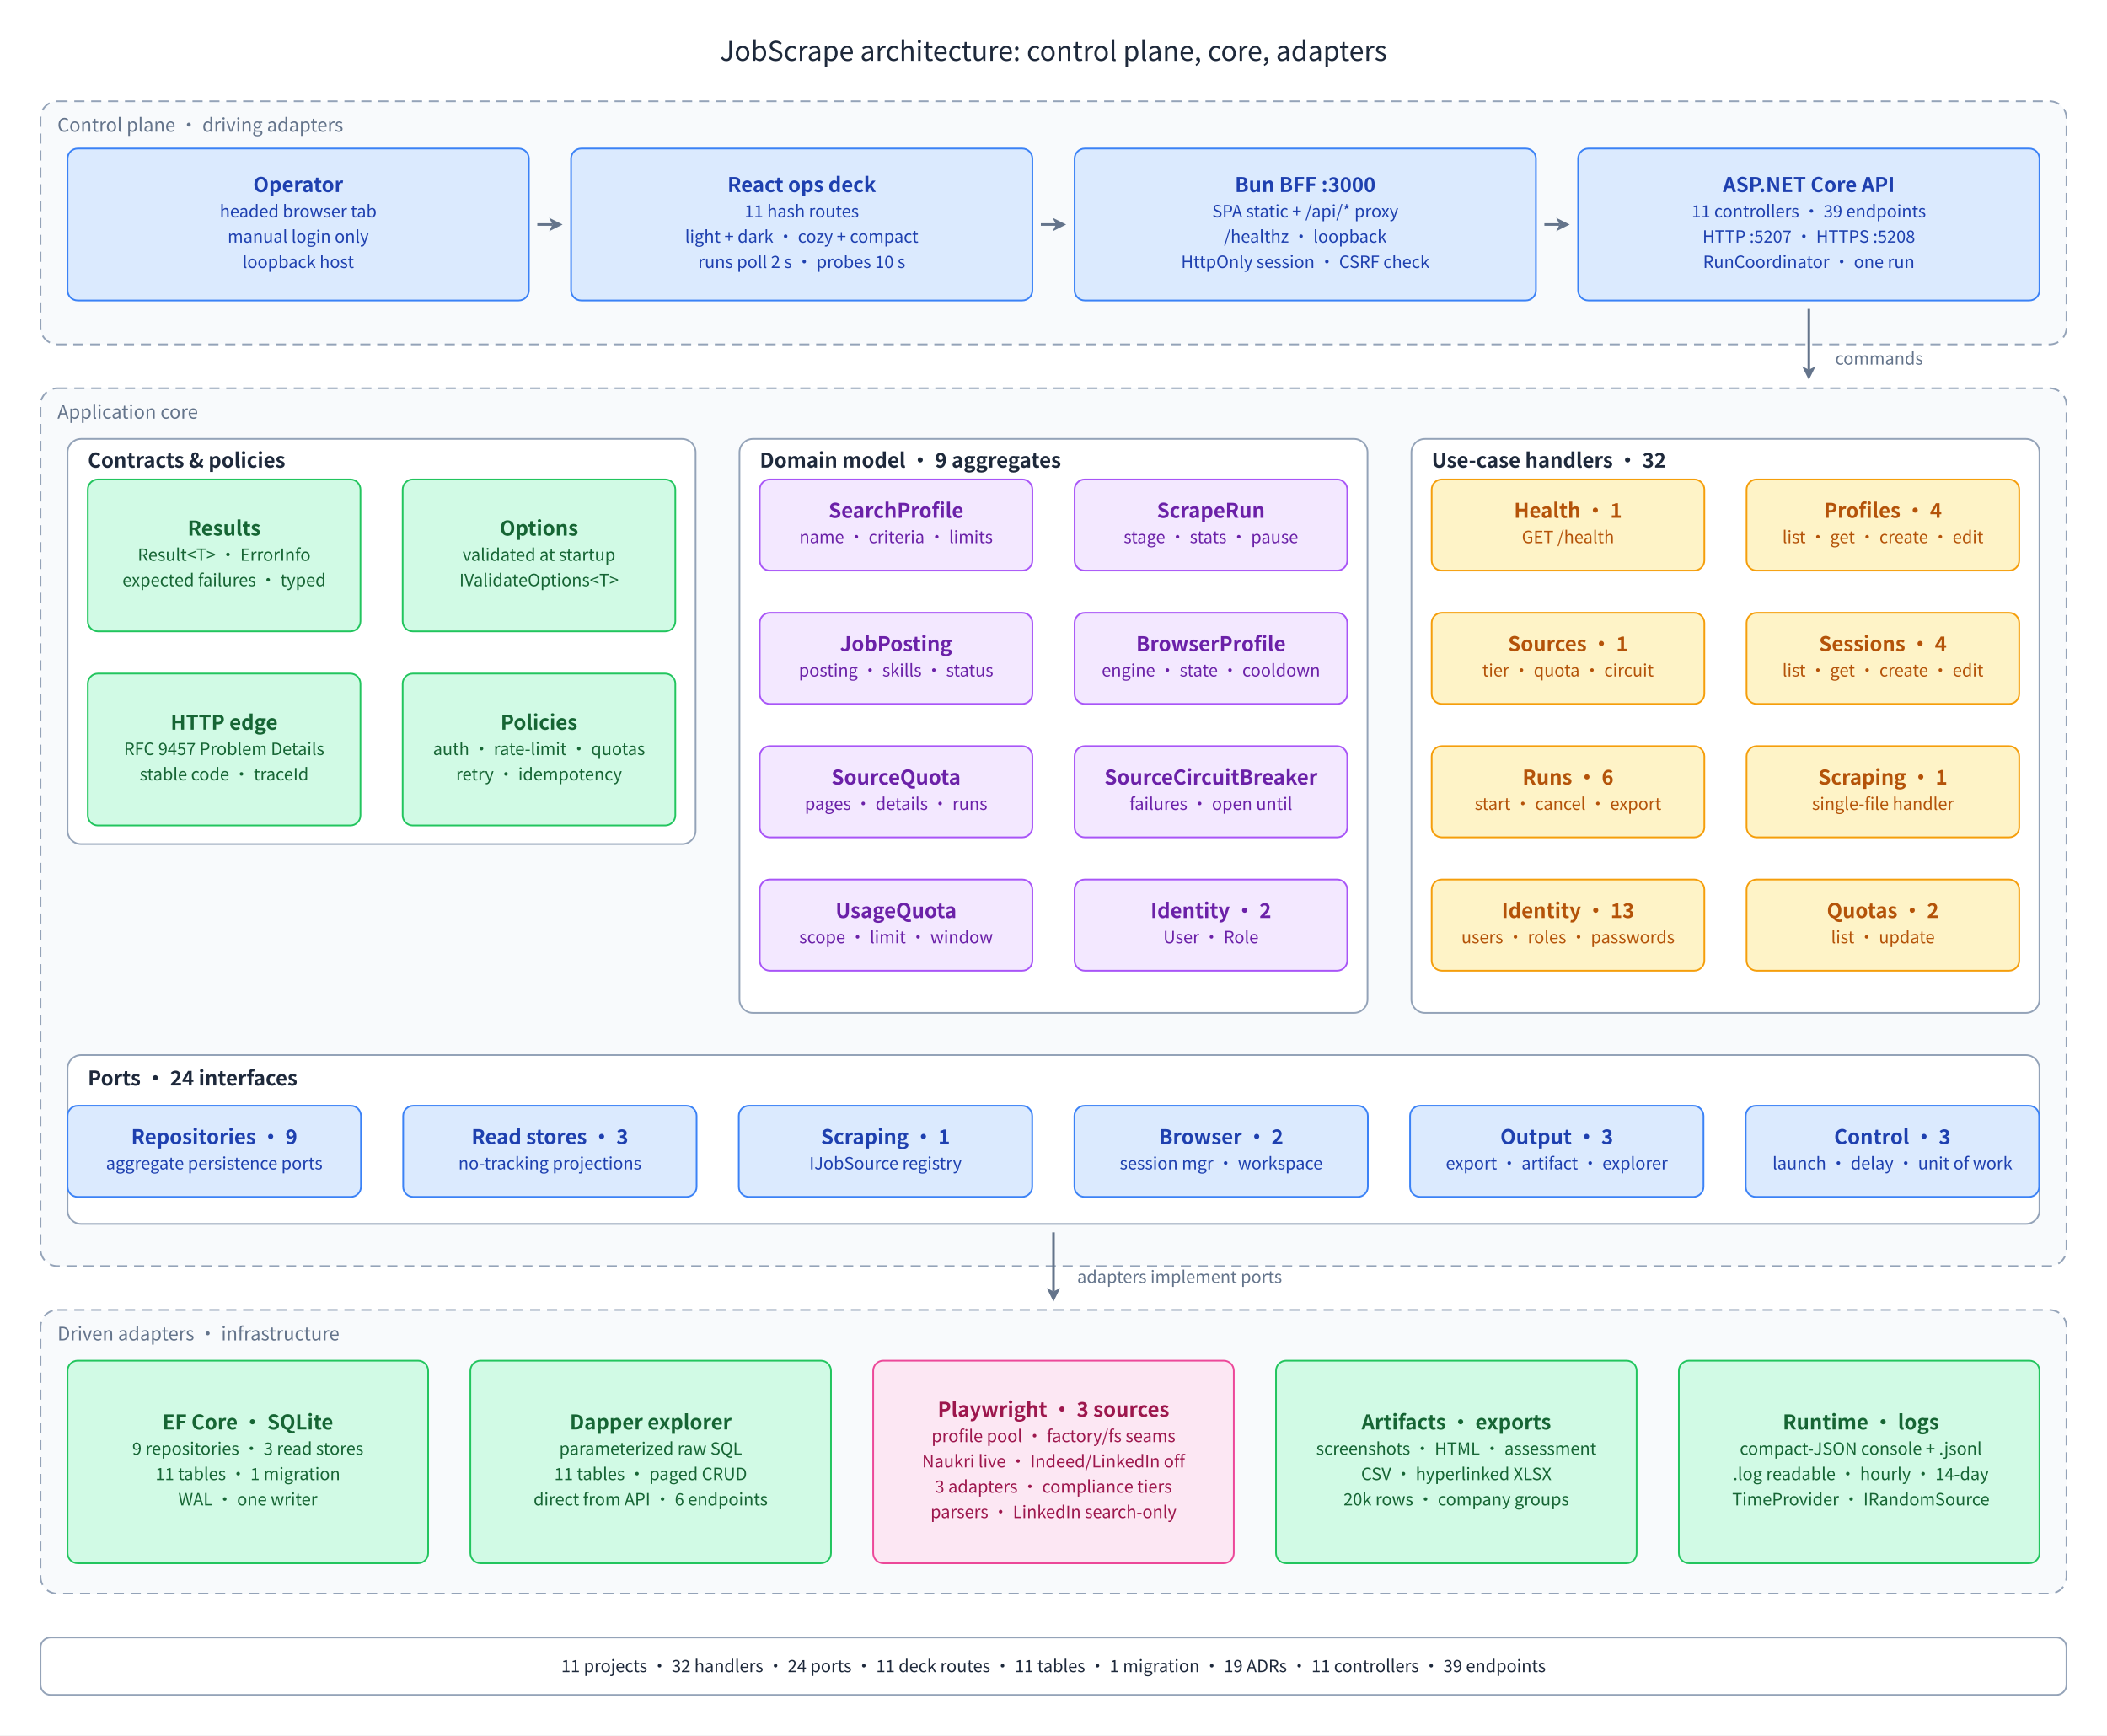
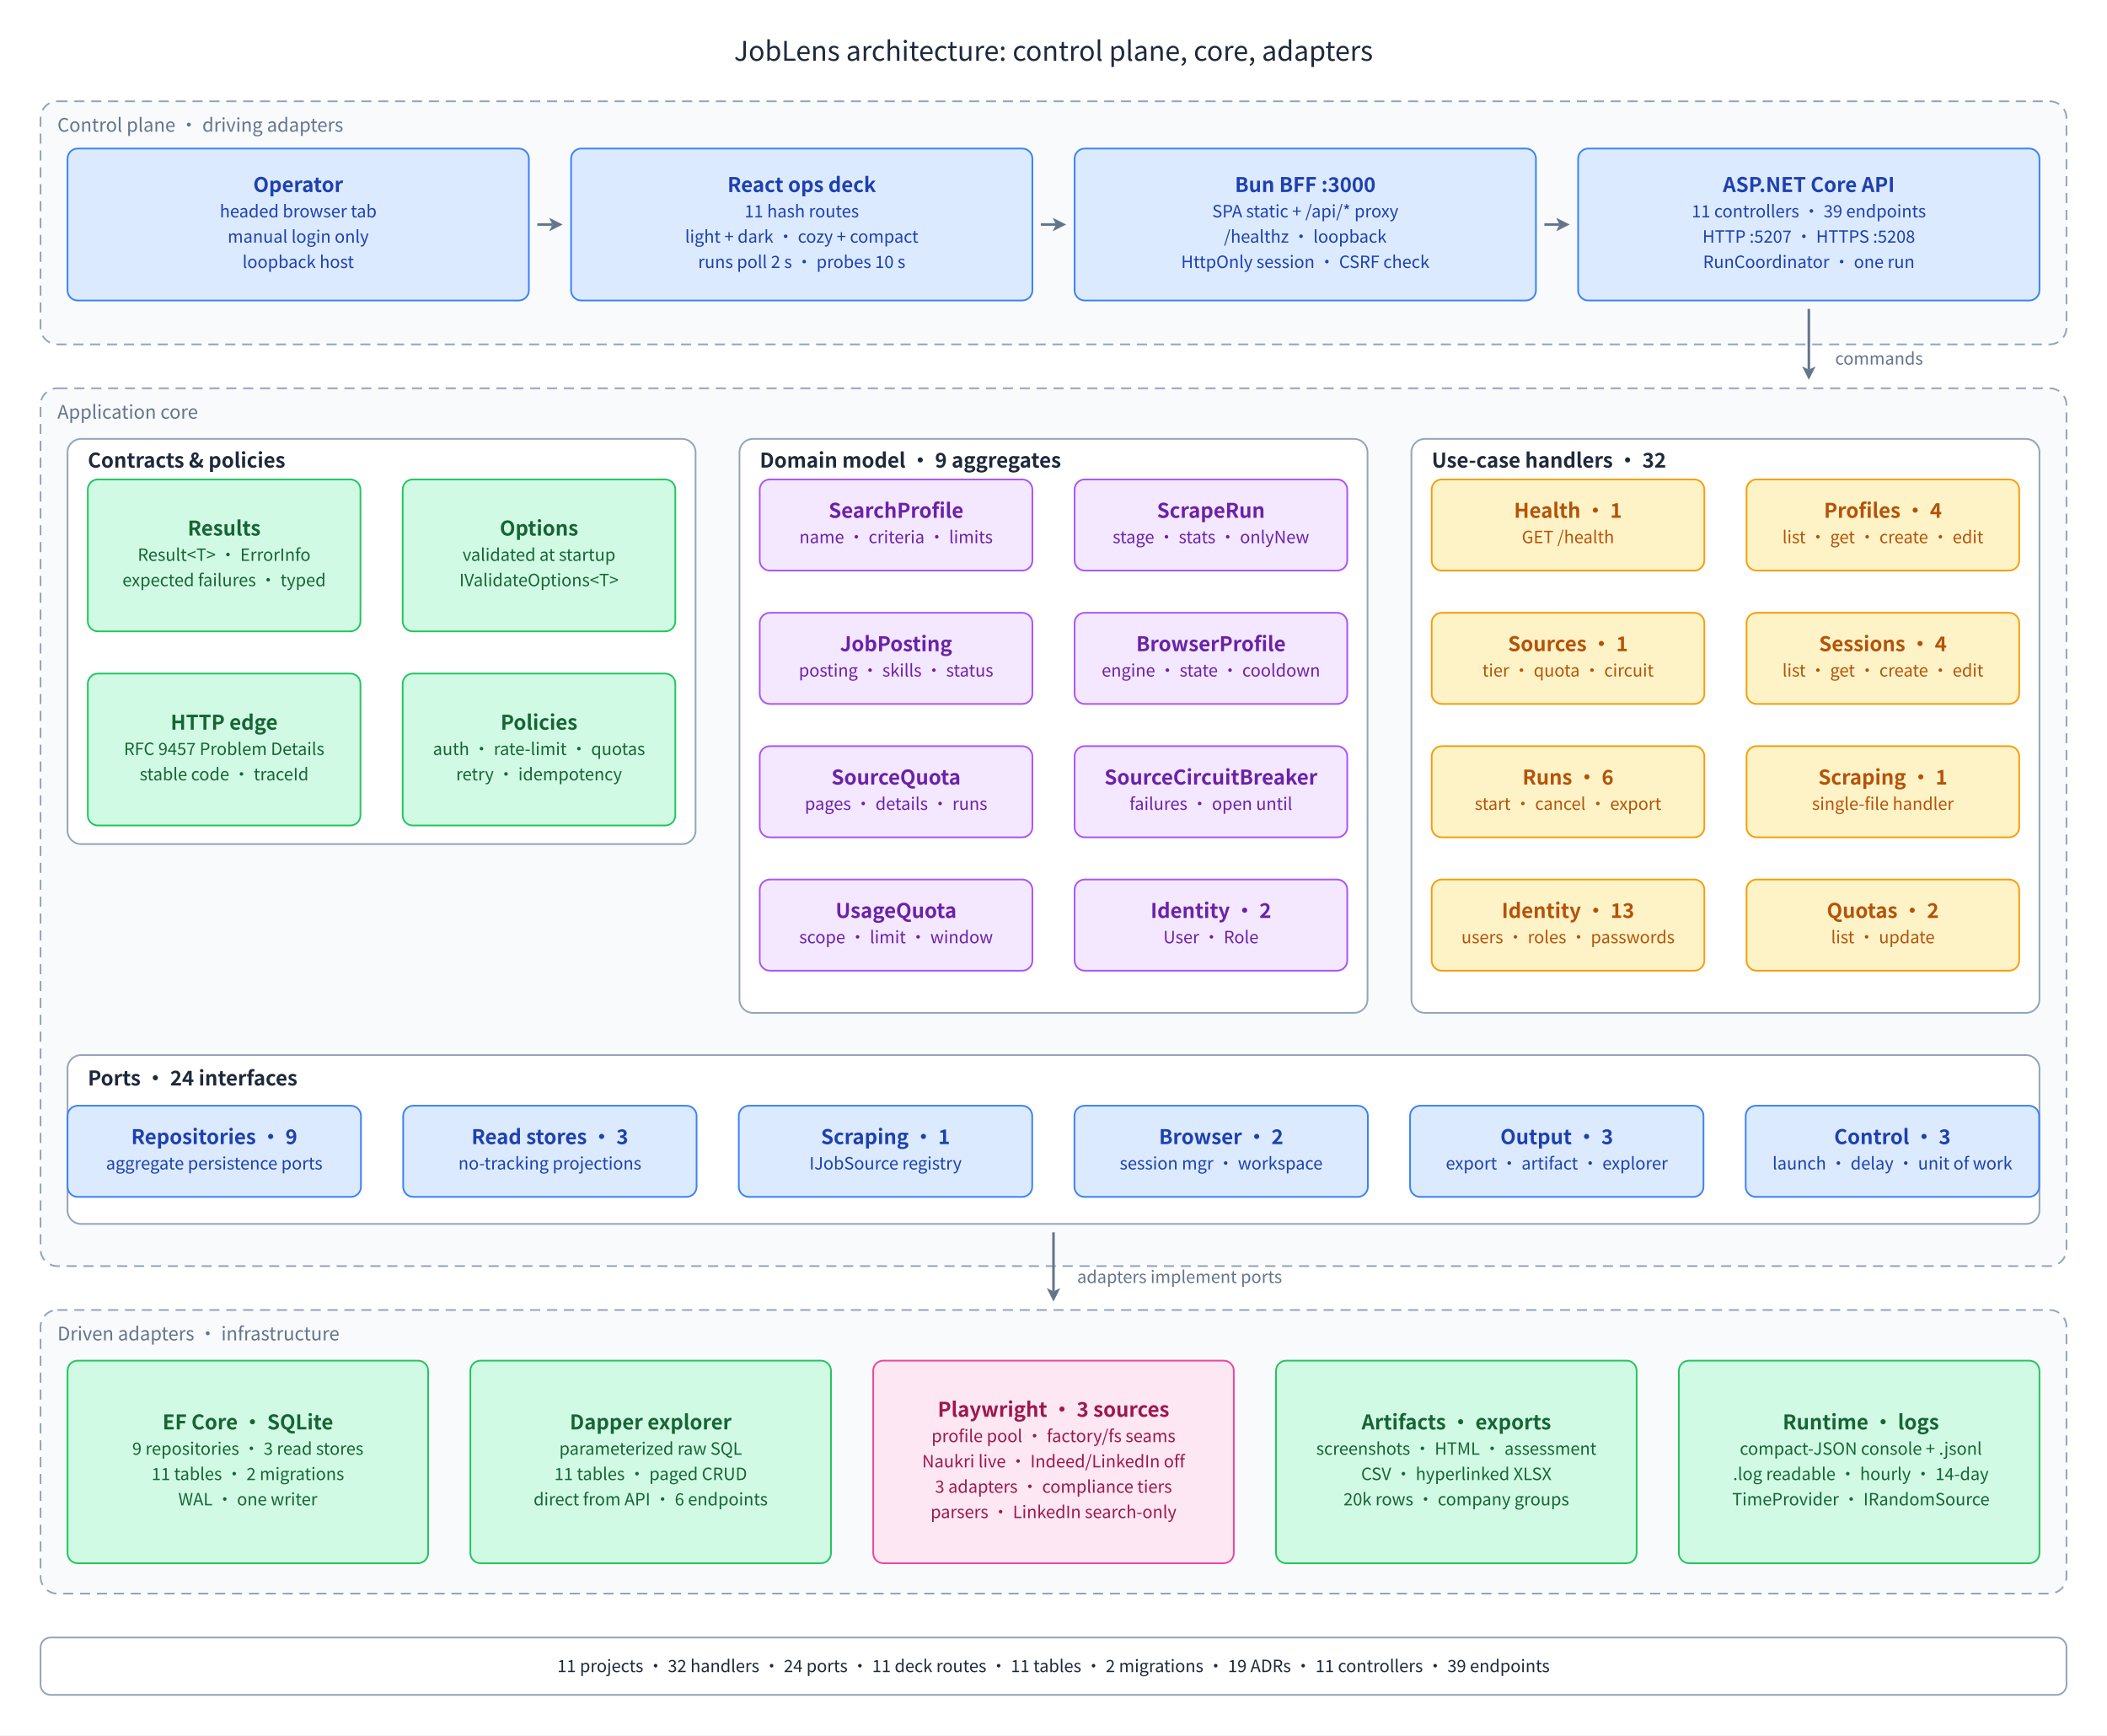
<svg xmlns="http://www.w3.org/2000/svg" viewBox="0 0 1248 1028" width="1248" role="img">
  <style>
    text { font-family: 'PingFang SC', 'Microsoft YaHei', 'Noto Sans CJK SC', system-ui, sans-serif; }
  </style>
  <defs>
    <marker id="arrow" markerWidth="8" markerHeight="8" refX="2" refY="4" orient="auto" markerUnits="userSpaceOnUse">
      <path d="M0,0 L8,4 L0,8 L2,4 z" fill="#64748b" />
    </marker>
  </defs>
  <rect x="0" y="0" width="1248" height="1028" fill="#ffffff" />
-   <text x="624" y="36" font-size="16" fill="#1e293b" text-anchor="middle">JobScrape architecture: control plane, core, adapters</text>
+   <text x="624" y="36" font-size="16" fill="#1e293b" text-anchor="middle">JobLens architecture: control plane, core, adapters</text>
  <rect x="24" y="60" width="1200" height="144" rx="10" fill="#f8fafc" stroke="#94a3b8" stroke-dasharray="6,4" />
  <text x="34" y="78" font-size="11" fill="#64748b">Control plane · driving adapters</text>
  <rect x="24" y="230" width="1200" height="520" rx="10" fill="#f8fafc" stroke="#94a3b8" stroke-dasharray="6,4" />
  <text x="34" y="248" font-size="11" fill="#64748b">Application core</text>
  <rect x="24" y="776" width="1200" height="168" rx="10" fill="#f8fafc" stroke="#94a3b8" stroke-dasharray="6,4" />
  <text x="34" y="794" font-size="11" fill="#64748b">Driven adapters · infrastructure</text>
  <path d="M318.25,133 L327.25,133" fill="none" stroke="#64748b" stroke-width="1.5" marker-end="url(#arrow)" />
  <path d="M616.5,133 L625.5,133" fill="none" stroke="#64748b" stroke-width="1.5" marker-end="url(#arrow)" />
  <path d="M914.75,133 L923.75,133" fill="none" stroke="#64748b" stroke-width="1.5" marker-end="url(#arrow)" />
  <path d="M1071.4,183 L1071.4,219" fill="none" stroke="#64748b" stroke-width="1.5" marker-end="url(#arrow)" />
  <path d="M624,730 L624,765" fill="none" stroke="#64748b" stroke-width="1.5" marker-end="url(#arrow)" />
  <text x="1087" y="216" font-size="10" fill="#64748b">commands</text>
  <text x="638" y="760" font-size="10" fill="#64748b">adapters implement ports</text>
  <rect x="40" y="88" width="273.25" height="90" rx="6" fill="#dbeafe" stroke="#3b82f6" />
  <text x="176.625" y="113.75" font-size="12" font-weight="bold" fill="#1e40af" text-anchor="middle">Operator</text>
  <text x="176.625" y="128.75" font-size="10" fill="#1e40af" text-anchor="middle">headed browser tab</text>
  <text x="176.625" y="143.75" font-size="10" fill="#1e40af" text-anchor="middle">manual login only</text>
  <text x="176.625" y="158.75" font-size="10" fill="#1e40af" text-anchor="middle">loopback host</text>
  <rect x="338.25" y="88" width="273.25" height="90" rx="6" fill="#dbeafe" stroke="#3b82f6" />
  <text x="474.875" y="113.75" font-size="12" font-weight="bold" fill="#1e40af" text-anchor="middle">React ops deck</text>
  <text x="474.875" y="128.75" font-size="10" fill="#1e40af" text-anchor="middle">11 hash routes</text>
  <text x="474.875" y="143.75" font-size="10" fill="#1e40af" text-anchor="middle">light + dark · cozy + compact</text>
  <text x="474.875" y="158.75" font-size="10" fill="#1e40af" text-anchor="middle">runs poll 2 s · probes 10 s</text>
  <rect x="636.5" y="88" width="273.25" height="90" rx="6" fill="#dbeafe" stroke="#3b82f6" />
  <text x="773.125" y="113.75" font-size="12" font-weight="bold" fill="#1e40af" text-anchor="middle">Bun BFF :3000</text>
  <text x="773.125" y="128.75" font-size="10" fill="#1e40af" text-anchor="middle">SPA static + /api/* proxy</text>
  <text x="773.125" y="143.75" font-size="10" fill="#1e40af" text-anchor="middle">/healthz · loopback</text>
  <text x="773.125" y="158.75" font-size="10" fill="#1e40af" text-anchor="middle">HttpOnly session · CSRF check</text>
  <rect x="934.75" y="88" width="273.25" height="90" rx="6" fill="#dbeafe" stroke="#3b82f6" />
  <text x="1071.375" y="113.75" font-size="12" font-weight="bold" fill="#1e40af" text-anchor="middle">ASP.NET Core API</text>
  <text x="1071.375" y="128.75" font-size="10" fill="#1e40af" text-anchor="middle">11 controllers · 39 endpoints</text>
  <text x="1071.375" y="143.75" font-size="10" fill="#1e40af" text-anchor="middle">HTTP :5207 · HTTPS :5208</text>
  <text x="1071.375" y="158.75" font-size="10" fill="#1e40af" text-anchor="middle">RunCoordinator · one run</text>
  <rect x="40" y="260" width="372" height="240" rx="8" fill="#ffffff" stroke="#94a3b8" />
  <text x="52" y="277" font-size="12" font-weight="bold" fill="#1e293b">Contracts &amp; policies</text>
  <rect x="52" y="284" width="161.5" height="90" rx="6" fill="#d1fae5" stroke="#22c55e" />
  <text x="132.75" y="317.25" font-size="12" font-weight="bold" fill="#166534" text-anchor="middle">Results</text>
  <text x="132.75" y="332.25" font-size="10" fill="#166534" text-anchor="middle">Result&lt;T&gt; · ErrorInfo</text>
  <text x="132.75" y="347.25" font-size="10" fill="#166534" text-anchor="middle">expected failures · typed</text>
  <rect x="238.5" y="284" width="161.5" height="90" rx="6" fill="#d1fae5" stroke="#22c55e" />
  <text x="319.25" y="317.25" font-size="12" font-weight="bold" fill="#166534" text-anchor="middle">Options</text>
  <text x="319.25" y="332.25" font-size="10" fill="#166534" text-anchor="middle">validated at startup</text>
  <text x="319.25" y="347.25" font-size="10" fill="#166534" text-anchor="middle">IValidateOptions&lt;T&gt;</text>
  <rect x="52" y="399" width="161.5" height="90" rx="6" fill="#d1fae5" stroke="#22c55e" />
  <text x="132.75" y="432.25" font-size="12" font-weight="bold" fill="#166534" text-anchor="middle">HTTP edge</text>
  <text x="132.75" y="447.25" font-size="10" fill="#166534" text-anchor="middle">RFC 9457 Problem Details</text>
  <text x="132.75" y="462.25" font-size="10" fill="#166534" text-anchor="middle">stable code · traceId</text>
  <rect x="238.5" y="399" width="161.5" height="90" rx="6" fill="#d1fae5" stroke="#22c55e" />
  <text x="319.25" y="432.25" font-size="12" font-weight="bold" fill="#166534" text-anchor="middle">Policies</text>
  <text x="319.25" y="447.25" font-size="10" fill="#166534" text-anchor="middle">auth · rate-limit · quotas</text>
  <text x="319.25" y="462.25" font-size="10" fill="#166534" text-anchor="middle">retry · idempotency</text>
  <rect x="438" y="260" width="372" height="340" rx="8" fill="#ffffff" stroke="#94a3b8" />
  <text x="450" y="277" font-size="12" font-weight="bold" fill="#1e293b">Domain model · 9 aggregates</text>
  <rect x="450" y="284" width="161.5" height="54" rx="6" fill="#f3e8ff" stroke="#a855f7" />
  <text x="530.75" y="306.75" font-size="12" font-weight="bold" fill="#6b21a8" text-anchor="middle">SearchProfile</text>
  <text x="530.75" y="321.75" font-size="10" fill="#6b21a8" text-anchor="middle">name · criteria · limits</text>
  <rect x="636.5" y="284" width="161.5" height="54" rx="6" fill="#f3e8ff" stroke="#a855f7" />
  <text x="717.25" y="306.75" font-size="12" font-weight="bold" fill="#6b21a8" text-anchor="middle">ScrapeRun</text>
-   <text x="717.25" y="321.75" font-size="10" fill="#6b21a8" text-anchor="middle">stage · stats · pause</text>
+   <text x="717.25" y="321.75" font-size="10" fill="#6b21a8" text-anchor="middle">stage · stats · onlyNew</text>
  <rect x="450" y="363" width="161.5" height="54" rx="6" fill="#f3e8ff" stroke="#a855f7" />
  <text x="530.75" y="385.75" font-size="12" font-weight="bold" fill="#6b21a8" text-anchor="middle">JobPosting</text>
  <text x="530.75" y="400.75" font-size="10" fill="#6b21a8" text-anchor="middle">posting · skills · status</text>
  <rect x="636.5" y="363" width="161.5" height="54" rx="6" fill="#f3e8ff" stroke="#a855f7" />
  <text x="717.25" y="385.75" font-size="12" font-weight="bold" fill="#6b21a8" text-anchor="middle">BrowserProfile</text>
  <text x="717.25" y="400.75" font-size="10" fill="#6b21a8" text-anchor="middle">engine · state · cooldown</text>
  <rect x="450" y="442" width="161.5" height="54" rx="6" fill="#f3e8ff" stroke="#a855f7" />
  <text x="530.75" y="464.75" font-size="12" font-weight="bold" fill="#6b21a8" text-anchor="middle">SourceQuota</text>
  <text x="530.75" y="479.75" font-size="10" fill="#6b21a8" text-anchor="middle">pages · details · runs</text>
  <rect x="636.5" y="442" width="161.5" height="54" rx="6" fill="#f3e8ff" stroke="#a855f7" />
  <text x="717.25" y="464.75" font-size="12" font-weight="bold" fill="#6b21a8" text-anchor="middle">SourceCircuitBreaker</text>
  <text x="717.25" y="479.75" font-size="10" fill="#6b21a8" text-anchor="middle">failures · open until</text>
  <rect x="450" y="521" width="161.5" height="54" rx="6" fill="#f3e8ff" stroke="#a855f7" />
  <text x="530.75" y="543.75" font-size="12" font-weight="bold" fill="#6b21a8" text-anchor="middle">UsageQuota</text>
  <text x="530.75" y="558.75" font-size="10" fill="#6b21a8" text-anchor="middle">scope · limit · window</text>
  <rect x="636.5" y="521" width="161.5" height="54" rx="6" fill="#f3e8ff" stroke="#a855f7" />
  <text x="717.25" y="543.75" font-size="12" font-weight="bold" fill="#6b21a8" text-anchor="middle">Identity · 2</text>
  <text x="717.25" y="558.75" font-size="10" fill="#6b21a8" text-anchor="middle">User · Role</text>
  <rect x="836" y="260" width="372" height="340" rx="8" fill="#ffffff" stroke="#94a3b8" />
  <text x="848" y="277" font-size="12" font-weight="bold" fill="#1e293b">Use-case handlers · 32</text>
  <rect x="848" y="284" width="161.5" height="54" rx="6" fill="#fef3c7" stroke="#f59e0b" />
  <text x="928.75" y="306.75" font-size="12" font-weight="bold" fill="#b45309" text-anchor="middle">Health · 1</text>
  <text x="928.75" y="321.75" font-size="10" fill="#b45309" text-anchor="middle">GET /health</text>
  <rect x="1034.5" y="284" width="161.5" height="54" rx="6" fill="#fef3c7" stroke="#f59e0b" />
  <text x="1115.25" y="306.75" font-size="12" font-weight="bold" fill="#b45309" text-anchor="middle">Profiles · 4</text>
  <text x="1115.25" y="321.75" font-size="10" fill="#b45309" text-anchor="middle">list · get · create · edit</text>
  <rect x="848" y="363" width="161.5" height="54" rx="6" fill="#fef3c7" stroke="#f59e0b" />
  <text x="928.75" y="385.75" font-size="12" font-weight="bold" fill="#b45309" text-anchor="middle">Sources · 1</text>
  <text x="928.75" y="400.75" font-size="10" fill="#b45309" text-anchor="middle">tier · quota · circuit</text>
  <rect x="1034.5" y="363" width="161.5" height="54" rx="6" fill="#fef3c7" stroke="#f59e0b" />
  <text x="1115.25" y="385.75" font-size="12" font-weight="bold" fill="#b45309" text-anchor="middle">Sessions · 4</text>
  <text x="1115.25" y="400.75" font-size="10" fill="#b45309" text-anchor="middle">list · get · create · edit</text>
  <rect x="848" y="442" width="161.5" height="54" rx="6" fill="#fef3c7" stroke="#f59e0b" />
  <text x="928.75" y="464.75" font-size="12" font-weight="bold" fill="#b45309" text-anchor="middle">Runs · 6</text>
  <text x="928.75" y="479.75" font-size="10" fill="#b45309" text-anchor="middle">start · cancel · export</text>
  <rect x="1034.5" y="442" width="161.5" height="54" rx="6" fill="#fef3c7" stroke="#f59e0b" />
  <text x="1115.25" y="464.75" font-size="12" font-weight="bold" fill="#b45309" text-anchor="middle">Scraping · 1</text>
  <text x="1115.25" y="479.75" font-size="10" fill="#b45309" text-anchor="middle">single-file handler</text>
  <rect x="848" y="521" width="161.5" height="54" rx="6" fill="#fef3c7" stroke="#f59e0b" />
  <text x="928.75" y="543.75" font-size="12" font-weight="bold" fill="#b45309" text-anchor="middle">Identity · 13</text>
  <text x="928.75" y="558.75" font-size="10" fill="#b45309" text-anchor="middle">users · roles · passwords</text>
  <rect x="1034.5" y="521" width="161.5" height="54" rx="6" fill="#fef3c7" stroke="#f59e0b" />
  <text x="1115.25" y="543.75" font-size="12" font-weight="bold" fill="#b45309" text-anchor="middle">Quotas · 2</text>
  <text x="1115.25" y="558.75" font-size="10" fill="#b45309" text-anchor="middle">list · update</text>
  <rect x="40" y="625" width="1168" height="100" rx="8" fill="#ffffff" stroke="#94a3b8" />
  <text x="52" y="643" font-size="12" font-weight="bold" fill="#1e293b">Ports · 24 interfaces</text>
  <rect x="40" y="655" width="173.8" height="54" rx="6" fill="#dbeafe" stroke="#3b82f6" />
  <text x="126.9" y="677.75" font-size="12" font-weight="bold" fill="#1e40af" text-anchor="middle">Repositories · 9</text>
  <text x="126.9" y="692.75" font-size="10" fill="#1e40af" text-anchor="middle">aggregate persistence ports</text>
  <rect x="238.8" y="655" width="173.8" height="54" rx="6" fill="#dbeafe" stroke="#3b82f6" />
  <text x="325.7" y="677.75" font-size="12" font-weight="bold" fill="#1e40af" text-anchor="middle">Read stores · 3</text>
  <text x="325.7" y="692.75" font-size="10" fill="#1e40af" text-anchor="middle">no-tracking projections</text>
  <rect x="437.6" y="655" width="173.8" height="54" rx="6" fill="#dbeafe" stroke="#3b82f6" />
  <text x="524.5" y="677.75" font-size="12" font-weight="bold" fill="#1e40af" text-anchor="middle">Scraping · 1</text>
  <text x="524.5" y="692.75" font-size="10" fill="#1e40af" text-anchor="middle">IJobSource registry</text>
  <rect x="636.4" y="655" width="173.8" height="54" rx="6" fill="#dbeafe" stroke="#3b82f6" />
  <text x="723.3" y="677.75" font-size="12" font-weight="bold" fill="#1e40af" text-anchor="middle">Browser · 2</text>
  <text x="723.3" y="692.75" font-size="10" fill="#1e40af" text-anchor="middle">session mgr · workspace</text>
  <rect x="835.2" y="655" width="173.8" height="54" rx="6" fill="#dbeafe" stroke="#3b82f6" />
  <text x="922.1" y="677.75" font-size="12" font-weight="bold" fill="#1e40af" text-anchor="middle">Output · 3</text>
  <text x="922.1" y="692.75" font-size="10" fill="#1e40af" text-anchor="middle">export · artifact · explorer</text>
  <rect x="1034" y="655" width="173.8" height="54" rx="6" fill="#dbeafe" stroke="#3b82f6" />
  <text x="1120.9" y="677.75" font-size="12" font-weight="bold" fill="#1e40af" text-anchor="middle">Control · 3</text>
  <text x="1120.9" y="692.75" font-size="10" fill="#1e40af" text-anchor="middle">launch · delay · unit of work</text>
  <rect x="40" y="806" width="213.6" height="120" rx="6" fill="#d1fae5" stroke="#22c55e" />
  <text x="146.8" y="846.75" font-size="12" font-weight="bold" fill="#166534" text-anchor="middle">EF Core · SQLite</text>
  <text x="146.8" y="861.75" font-size="10" fill="#166534" text-anchor="middle">9 repositories · 3 read stores</text>
-   <text x="146.8" y="876.75" font-size="10" fill="#166534" text-anchor="middle">11 tables · 1 migration</text>
+   <text x="146.8" y="876.75" font-size="10" fill="#166534" text-anchor="middle">11 tables · 2 migrations</text>
  <text x="146.8" y="891.75" font-size="10" fill="#166534" text-anchor="middle">WAL · one writer</text>
  <rect x="278.6" y="806" width="213.6" height="120" rx="6" fill="#d1fae5" stroke="#22c55e" />
  <text x="385.4" y="846.75" font-size="12" font-weight="bold" fill="#166534" text-anchor="middle">Dapper explorer</text>
  <text x="385.4" y="861.75" font-size="10" fill="#166534" text-anchor="middle">parameterized raw SQL</text>
  <text x="385.4" y="876.75" font-size="10" fill="#166534" text-anchor="middle">11 tables · paged CRUD</text>
  <text x="385.4" y="891.75" font-size="10" fill="#166534" text-anchor="middle">direct from API · 6 endpoints</text>
  <rect x="517.2" y="806" width="213.6" height="120" rx="6" fill="#fce7f3" stroke="#ec4899" />
  <text x="624" y="839.25" font-size="12" font-weight="bold" fill="#9d174d" text-anchor="middle">Playwright · 3 sources</text>
  <text x="624" y="854.25" font-size="10" fill="#9d174d" text-anchor="middle">profile pool · factory/fs seams</text>
  <text x="624" y="869.25" font-size="10" fill="#9d174d" text-anchor="middle">Naukri live · Indeed/LinkedIn off</text>
  <text x="624" y="884.25" font-size="10" fill="#9d174d" text-anchor="middle">3 adapters · compliance tiers</text>
  <text x="624" y="899.25" font-size="10" fill="#9d174d" text-anchor="middle">parsers · LinkedIn search-only</text>
  <rect x="755.8" y="806" width="213.6" height="120" rx="6" fill="#d1fae5" stroke="#22c55e" />
  <text x="862.6" y="846.75" font-size="12" font-weight="bold" fill="#166534" text-anchor="middle">Artifacts · exports</text>
  <text x="862.6" y="861.75" font-size="10" fill="#166534" text-anchor="middle">screenshots · HTML · assessment</text>
  <text x="862.6" y="876.75" font-size="10" fill="#166534" text-anchor="middle">CSV · hyperlinked XLSX</text>
  <text x="862.6" y="891.75" font-size="10" fill="#166534" text-anchor="middle">20k rows · company groups</text>
  <rect x="994.4" y="806" width="213.6" height="120" rx="6" fill="#d1fae5" stroke="#22c55e" />
  <text x="1102.2" y="846.75" font-size="12" font-weight="bold" fill="#166534" text-anchor="middle">Runtime · logs</text>
  <text x="1102.2" y="861.75" font-size="10" fill="#166534" text-anchor="middle">compact-JSON console + .jsonl</text>
  <text x="1102.2" y="876.75" font-size="10" fill="#166534" text-anchor="middle">.log readable · hourly · 14-day</text>
  <text x="1102.2" y="891.75" font-size="10" fill="#166534" text-anchor="middle">TimeProvider · IRandomSource</text>
  <rect x="24" y="970" width="1200" height="34" rx="6" fill="#ffffff" stroke="#94a3b8" />
-   <text x="624" y="990.5" font-size="10" fill="#1e293b" text-anchor="middle">11 projects · 32 handlers · 24 ports · 11 deck routes · 11 tables · 1 migration · 19 ADRs · 11 controllers · 39 endpoints</text>
+   <text x="624" y="990.5" font-size="10" fill="#1e293b" text-anchor="middle">11 projects · 32 handlers · 24 ports · 11 deck routes · 11 tables · 2 migrations · 19 ADRs · 11 controllers · 39 endpoints</text>
</svg>
